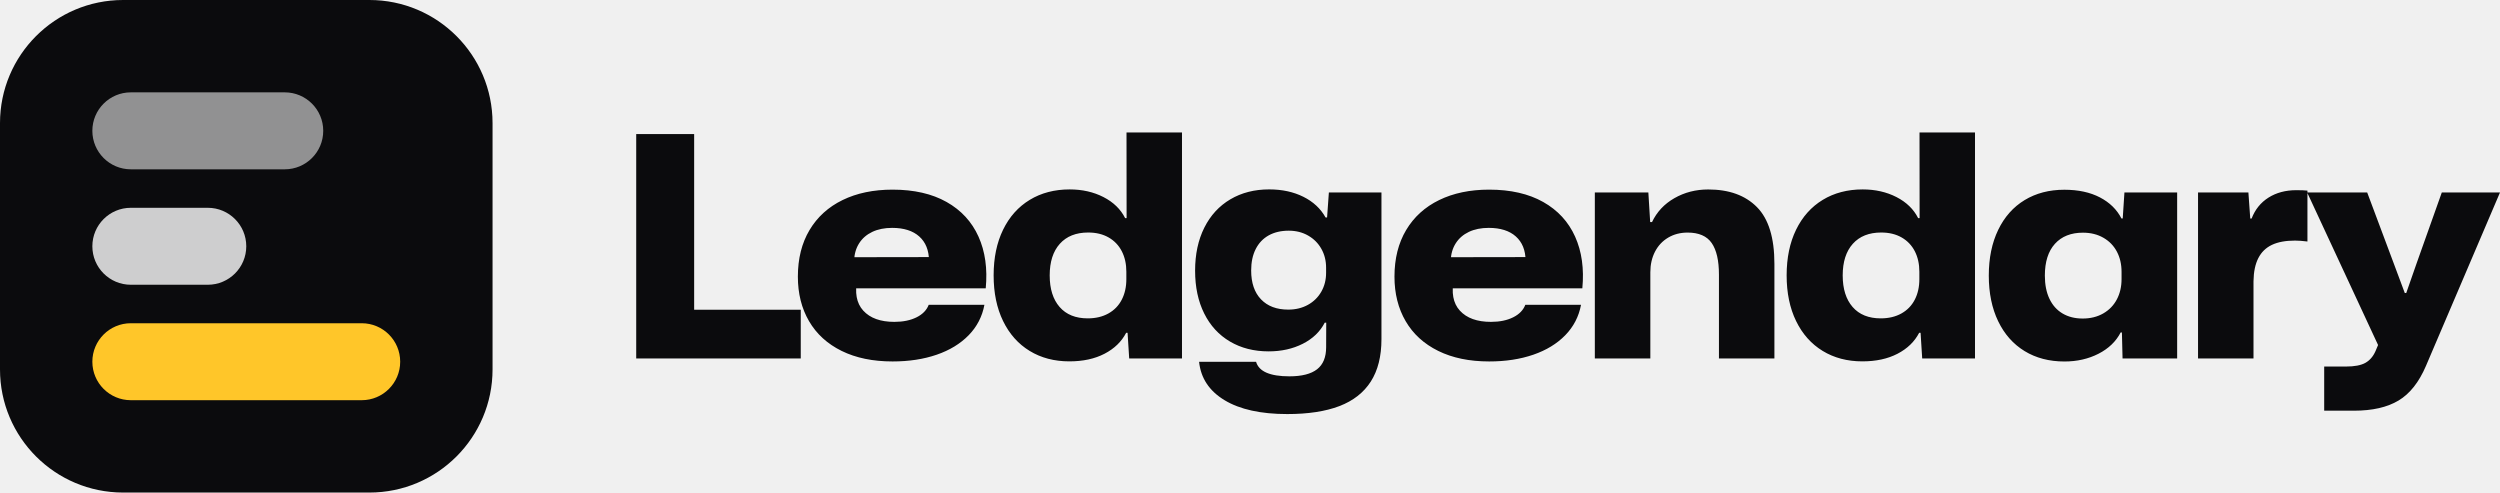
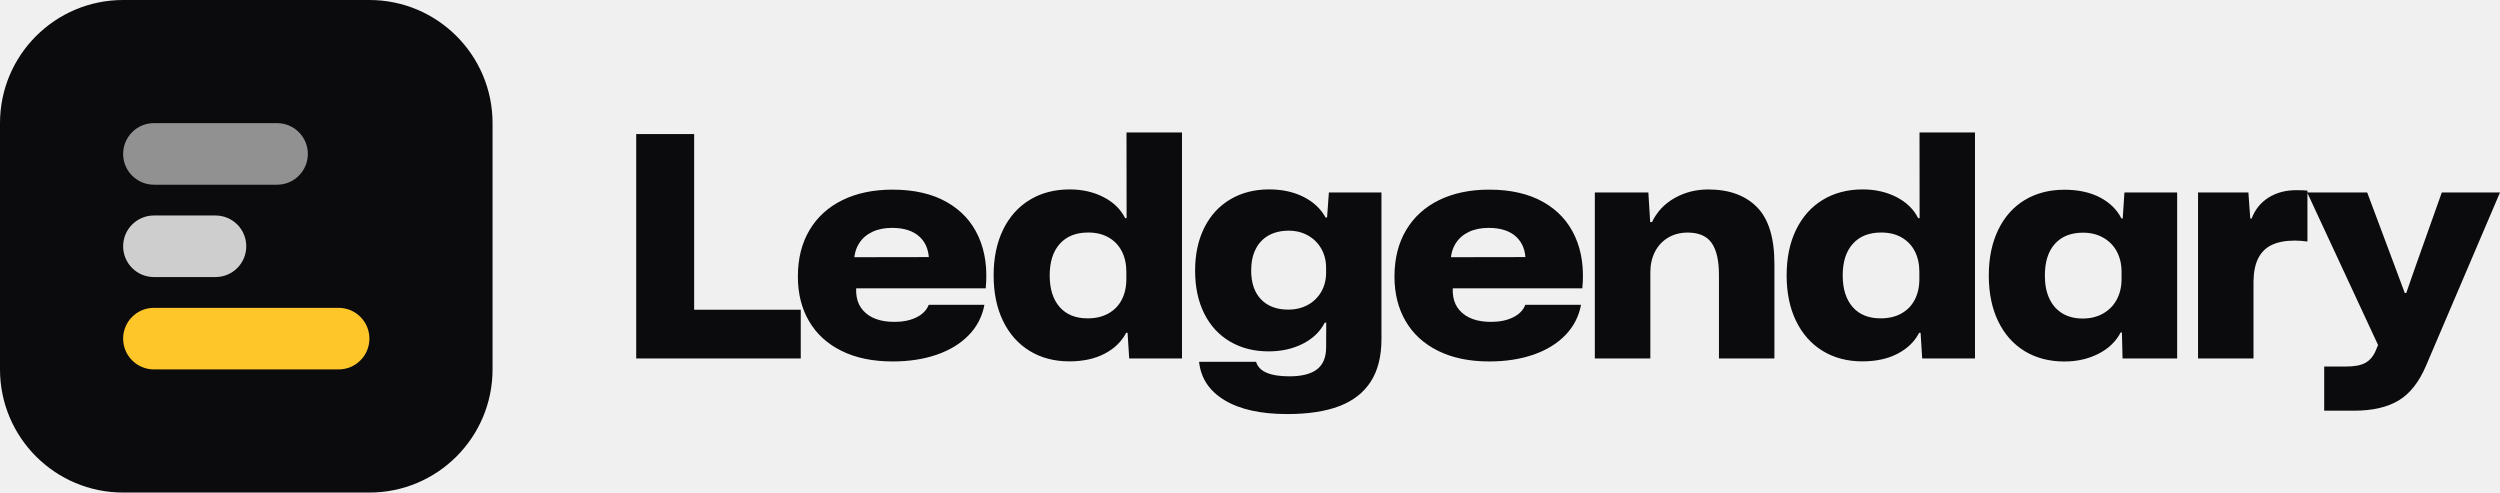
<svg xmlns="http://www.w3.org/2000/svg" viewBox="0 0 243.63 48" width="243.63" height="48" role="img" aria-label="Ledgendary">
  <rect x="0" y="0" width="48" height="48" rx="12" fill="#0b0b0d" />
-   <path d="M12.75 9H27.75A3.75 3.75 0 0 1 27.75 16.5H12.75A3.75 3.75 0 0 1 9 12.75V12.75A3.75 3.75 0 0 1 12.75 9Z" fill="#ffffff" opacity="0.55" />
-   <path d="M12.75 20.25H20.25A3.75 3.75 0 0 1 20.25 27.75H12.75A3.75 3.75 0 0 1 9 24V24A3.75 3.75 0 0 1 12.75 20.25Z" fill="#ffffff" opacity="0.8" />
-   <path d="M12.75 31.5H35.25A3.75 3.75 0 0 1 35.25 39H12.75A3.75 3.75 0 0 1 9 35.25V35.25A3.75 3.75 0 0 1 12.75 31.5Z" fill="#ffc629" />
+   <path d="M15 12H27A3 3 0 0 1 27 18H15A3 3 0 0 1 12 15V15A3 3 0 0 1 15 12Z" fill="#ffffff" opacity="0.55" />
+   <path d="M15 21H21A3 3 0 0 1 21 27H15A3 3 0 0 1 12 24V24A3 3 0 0 1 15 21Z" fill="#ffffff" opacity="0.8" />
+   <path d="M15 30H33A3 3 0 0 1 33 36H15A3 3 0 0 1 12 33V33A3 3 0 0 1 15 30Z" fill="#ffc629" />
  <path transform="translate(60.303 34.935) scale(0.03)" fill="#0b0b0d" d="M56.572 -729.0H244.789V-123.262L210.67 -158.371H591.07V0.0H56.572ZM581.692 -265.912Q581.692 -353.534 619.569 -417.153Q657.446 -480.773 726.876 -514.631Q796.306 -548.488 889.243 -548.488Q993.665 -548.488 1064.777 -508.409Q1135.888 -468.331 1168.47 -395.863Q1201.052 -323.394 1191.945 -227.81L689.562 -227.949L775.346 -259.234Q760.821 -191.918 794.13 -155.43Q827.44 -118.942 895.251 -118.942Q937.412 -118.942 967.129 -133.678Q996.845 -148.414 1006.777 -174.46H1187.713Q1177.053 -117.185 1136.591 -75.644Q1096.13 -34.104 1032.569 -12.235Q969.009 9.635 889.263 9.635Q793.345 9.635 723.898 -24.565Q654.452 -58.765 618.072 -121.091Q581.692 -183.416 581.692 -265.912ZM755.807 -328.995 1017.785 -329.411 1007.667 -318.006Q1007.159 -368.499 975.955 -396.378Q944.752 -424.258 887.896 -424.258Q850.813 -424.258 823.424 -411.246Q796.036 -398.235 780.718 -374.178Q765.4 -350.121 764.386 -317.454ZM1217.61 -269.973Q1217.61 -355.244 1248.307 -418.253Q1279.004 -481.263 1334.871 -515.232Q1390.739 -549.2 1464.656 -549.2Q1525.894 -549.2 1574.347 -524.368Q1622.8 -499.536 1644.804 -455.984H1649.549L1649.262 -734.203H1829.485V0.0H1657.965L1652.715 -83.343H1648.064Q1625.659 -40.267 1577.921 -15.451Q1530.183 9.365 1463.622 9.365Q1390.225 9.365 1334.614 -24.604Q1279.004 -58.573 1248.307 -121.668Q1217.61 -184.764 1217.61 -269.973ZM1648.731 -257.449V-281.955Q1648.731 -319.677 1633.925 -348.404Q1619.118 -377.131 1591.149 -393.161Q1563.18 -409.192 1524.681 -409.192Q1465.504 -409.192 1432.616 -372.564Q1399.728 -335.937 1399.728 -269.973Q1399.728 -204.214 1431.966 -167.266Q1464.203 -130.319 1523.306 -130.319Q1561.755 -130.319 1590.287 -146.168Q1618.82 -162.018 1633.776 -190.872Q1648.731 -219.726 1648.731 -257.449ZM1884.994 10.688H2070.086Q2077.022 34.454 2104.18 46.215Q2131.338 57.977 2178.377 57.977Q2238.775 57.977 2268.256 35.075Q2297.736 12.173 2297.736 -36.554L2298.023 -116.305H2293.138Q2270.61 -72.436 2221.81 -47.765Q2173.01 -23.095 2110.879 -23.095Q2039.605 -23.095 1985.356 -55.047Q1931.107 -86.999 1901.585 -146.283Q1872.062 -205.566 1872.062 -285.315Q1872.062 -365.29 1902.015 -425.025Q1931.968 -484.76 1986.574 -517.011Q2041.18 -549.262 2112.568 -549.262Q2175.619 -549.262 2223.771 -525.235Q2271.922 -501.209 2295.903 -457.98H2300.799L2306.605 -539.372H2477.429V-62.853Q2477.429 20.778 2442.837 74.85Q2408.245 128.921 2340.591 154.731Q2272.937 180.54 2171.533 180.54Q2042.372 180.54 1967.865 135.576Q1893.358 90.612 1884.994 10.688ZM2297.581 -278.138V-295.154Q2297.581 -329.008 2282.172 -356.304Q2266.762 -383.601 2239.093 -399.366Q2211.423 -415.131 2176.274 -415.131Q2138.451 -415.131 2111.051 -399.831Q2083.651 -384.53 2068.916 -355.45Q2054.18 -326.369 2054.18 -285.845Q2054.18 -225.455 2086.167 -192.112Q2118.153 -158.768 2174.672 -158.768Q2210.565 -158.768 2238.5 -174.23Q2266.436 -189.691 2282.009 -216.942Q2297.581 -244.193 2297.581 -278.138ZM2519.692 -265.912Q2519.692 -353.534 2557.569 -417.153Q2595.446 -480.773 2664.876 -514.631Q2734.306 -548.488 2827.243 -548.488Q2931.665 -548.488 3002.777 -508.409Q3073.888 -468.331 3106.47 -395.863Q3139.052 -323.394 3129.945 -227.81L2627.562 -227.949L2713.346 -259.234Q2698.821 -191.918 2732.13 -155.43Q2765.44 -118.942 2833.251 -118.942Q2875.412 -118.942 2905.129 -133.678Q2934.845 -148.414 2944.777 -174.46H3125.713Q3115.053 -117.185 3074.591 -75.644Q3034.13 -34.104 2970.569 -12.235Q2907.009 9.635 2827.263 9.635Q2731.345 9.635 2661.898 -24.565Q2592.452 -58.765 2556.072 -121.091Q2519.692 -183.416 2519.692 -265.912ZM2693.807 -328.995 2955.785 -329.411 2945.667 -318.006Q2945.159 -368.499 2913.955 -396.378Q2882.752 -424.258 2825.896 -424.258Q2788.813 -424.258 2761.424 -411.246Q2734.036 -398.235 2718.718 -374.178Q2703.4 -350.121 2702.386 -317.454ZM3170.534 -539.372H3344.415L3350.327 -443.089H3356.312Q3379.791 -492.653 3429.111 -520.841Q3478.431 -549.029 3538.864 -549.029Q3640.586 -549.029 3697.234 -491.661Q3753.882 -434.294 3753.882 -307.567V0.0H3573.719V-272.502Q3573.719 -340.963 3550.192 -374.978Q3526.665 -408.993 3471.965 -408.993Q3436.303 -408.993 3408.666 -392.55Q3381.029 -376.107 3365.949 -346.884Q3350.869 -317.661 3350.869 -279.868V0.0H3170.534ZM3793.61 -269.973Q3793.61 -355.244 3824.307 -418.253Q3855.004 -481.263 3910.871 -515.232Q3966.739 -549.2 4040.656 -549.2Q4101.894 -549.2 4150.347 -524.368Q4198.8 -499.536 4220.804 -455.984H4225.549L4225.262 -734.203H4405.485V0.0H4233.965L4228.715 -83.343H4224.064Q4201.659 -40.267 4153.921 -15.451Q4106.183 9.365 4039.622 9.365Q3966.225 9.365 3910.614 -24.604Q3855.004 -58.573 3824.307 -121.668Q3793.61 -184.764 3793.61 -269.973ZM4224.731 -257.449V-281.955Q4224.731 -319.677 4209.925 -348.404Q4195.118 -377.131 4167.149 -393.161Q4139.18 -409.192 4100.681 -409.192Q4041.504 -409.192 4008.616 -372.564Q3975.728 -335.937 3975.728 -269.973Q3975.728 -204.214 4007.966 -167.266Q4040.203 -130.319 4099.306 -130.319Q4137.755 -130.319 4166.287 -146.168Q4194.82 -162.018 4209.776 -190.872Q4224.731 -219.726 4224.731 -257.449ZM4450.287 -269.245Q4450.287 -354.512 4480.808 -417.732Q4511.329 -480.952 4566.732 -514.546Q4622.134 -548.14 4695.786 -548.14Q4763.642 -548.14 4811.31 -523.255Q4858.978 -498.37 4881.193 -454.847H4885.363L4890.896 -539.372H5062.162V0.0H4884.808L4882.729 -84.485H4878.584Q4855.929 -40.625 4806.734 -15.429Q4757.54 9.767 4696.028 9.767Q4621.939 9.767 4566.583 -24.051Q4511.227 -57.868 4480.757 -121.005Q4450.287 -184.142 4450.287 -269.245ZM4881.552 -257.844V-281.605Q4881.552 -318.304 4866.432 -346.982Q4851.313 -375.66 4822.617 -392.161Q4793.921 -408.662 4756.098 -408.662Q4697.855 -408.662 4665.13 -372.508Q4632.405 -336.354 4632.405 -269.241Q4632.405 -225.401 4647.266 -194.021Q4662.127 -162.642 4689.879 -146.207Q4717.632 -129.773 4755.337 -129.773Q4793.378 -129.773 4822.23 -146.408Q4851.083 -163.043 4866.317 -192.026Q4881.552 -221.008 4881.552 -257.844ZM5129.989 -539.372H5293.58L5299.619 -454.607H5304.039Q5320.785 -498.475 5358.883 -522.595Q5396.981 -546.715 5449.262 -546.715Q5472.72 -546.715 5485.389 -545.324V-379.988Q5462.105 -382.97 5445.058 -382.97Q5399.385 -382.97 5370.022 -369.085Q5340.658 -355.199 5325.764 -325.919Q5310.87 -296.64 5310.184 -251.209V0.0H5129.989ZM5539.807 26.153H5610.933Q5651.897 26.153 5673.363 14.308Q5694.829 2.463 5706.39 -23.649L5723.348 -64.003V-25.419L5484.441 -539.372H5679.446L5765.735 -308.868L5801.567 -212.781H5806.371L5839.927 -308.868L5921.881 -539.372H6110.92L5870.388 24.034Q5836.456 103.532 5781.321 136.567Q5726.187 169.601 5636.381 169.601H5539.807Z" />
</svg>
